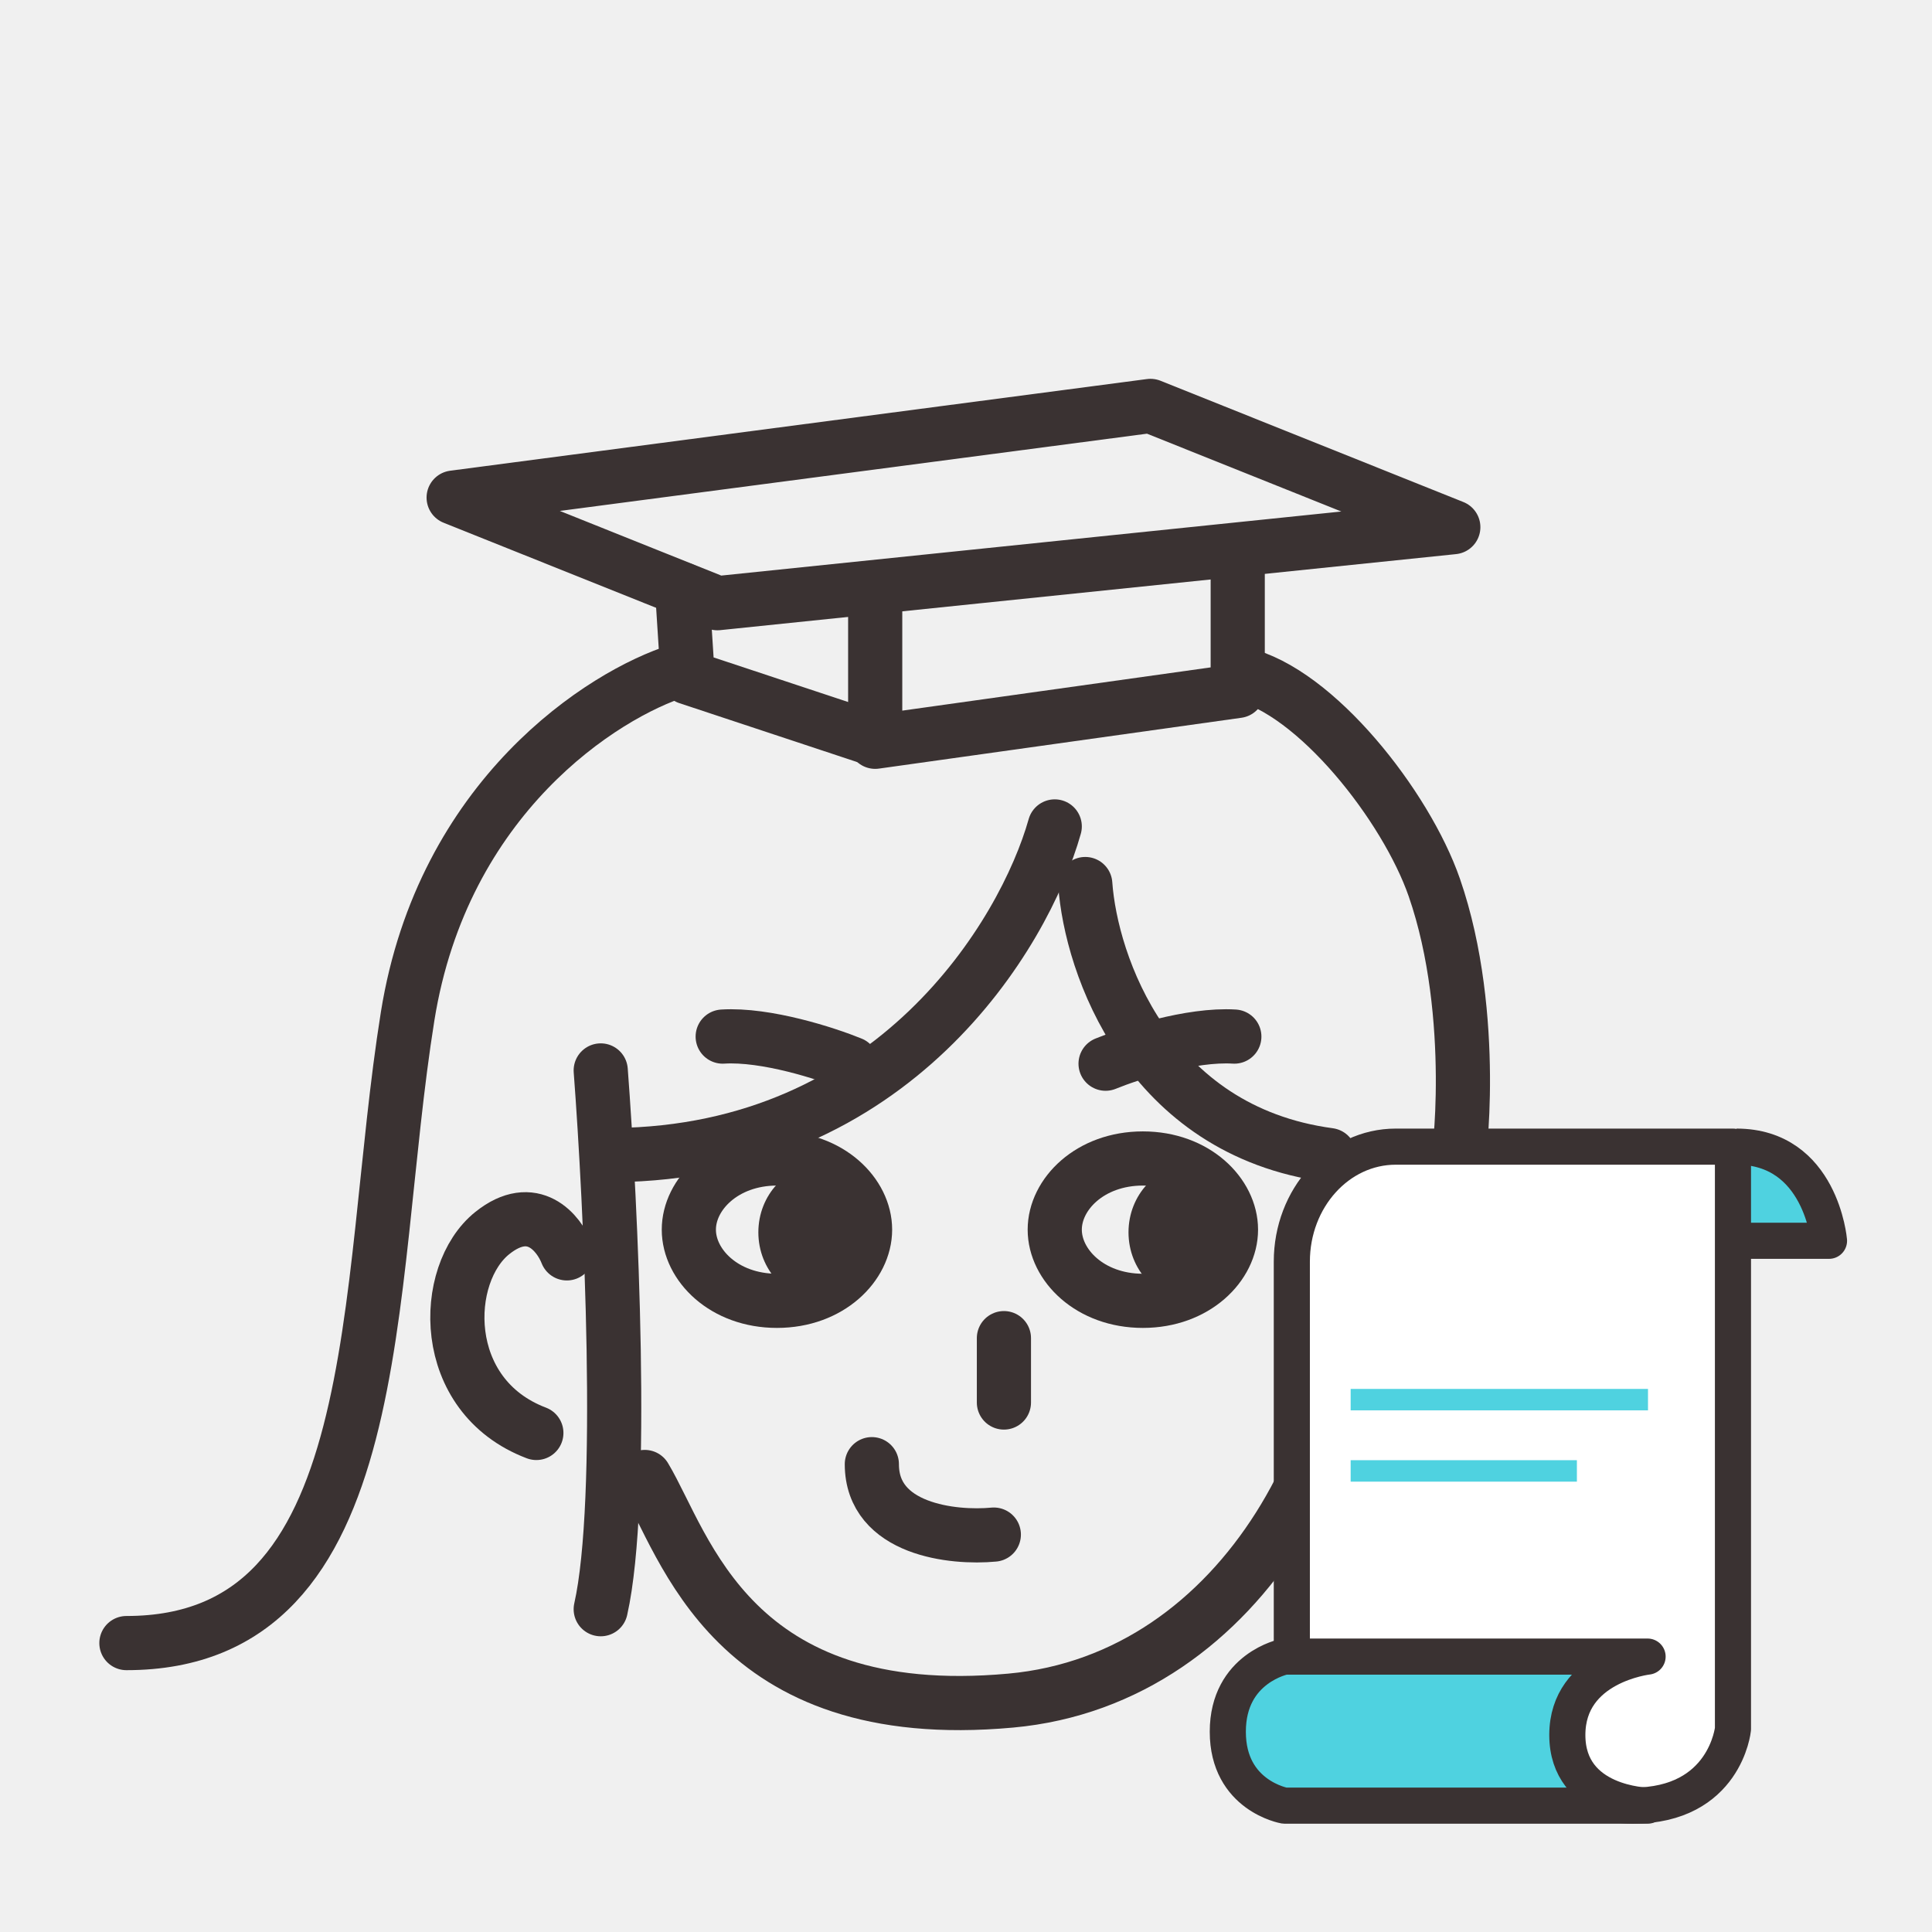
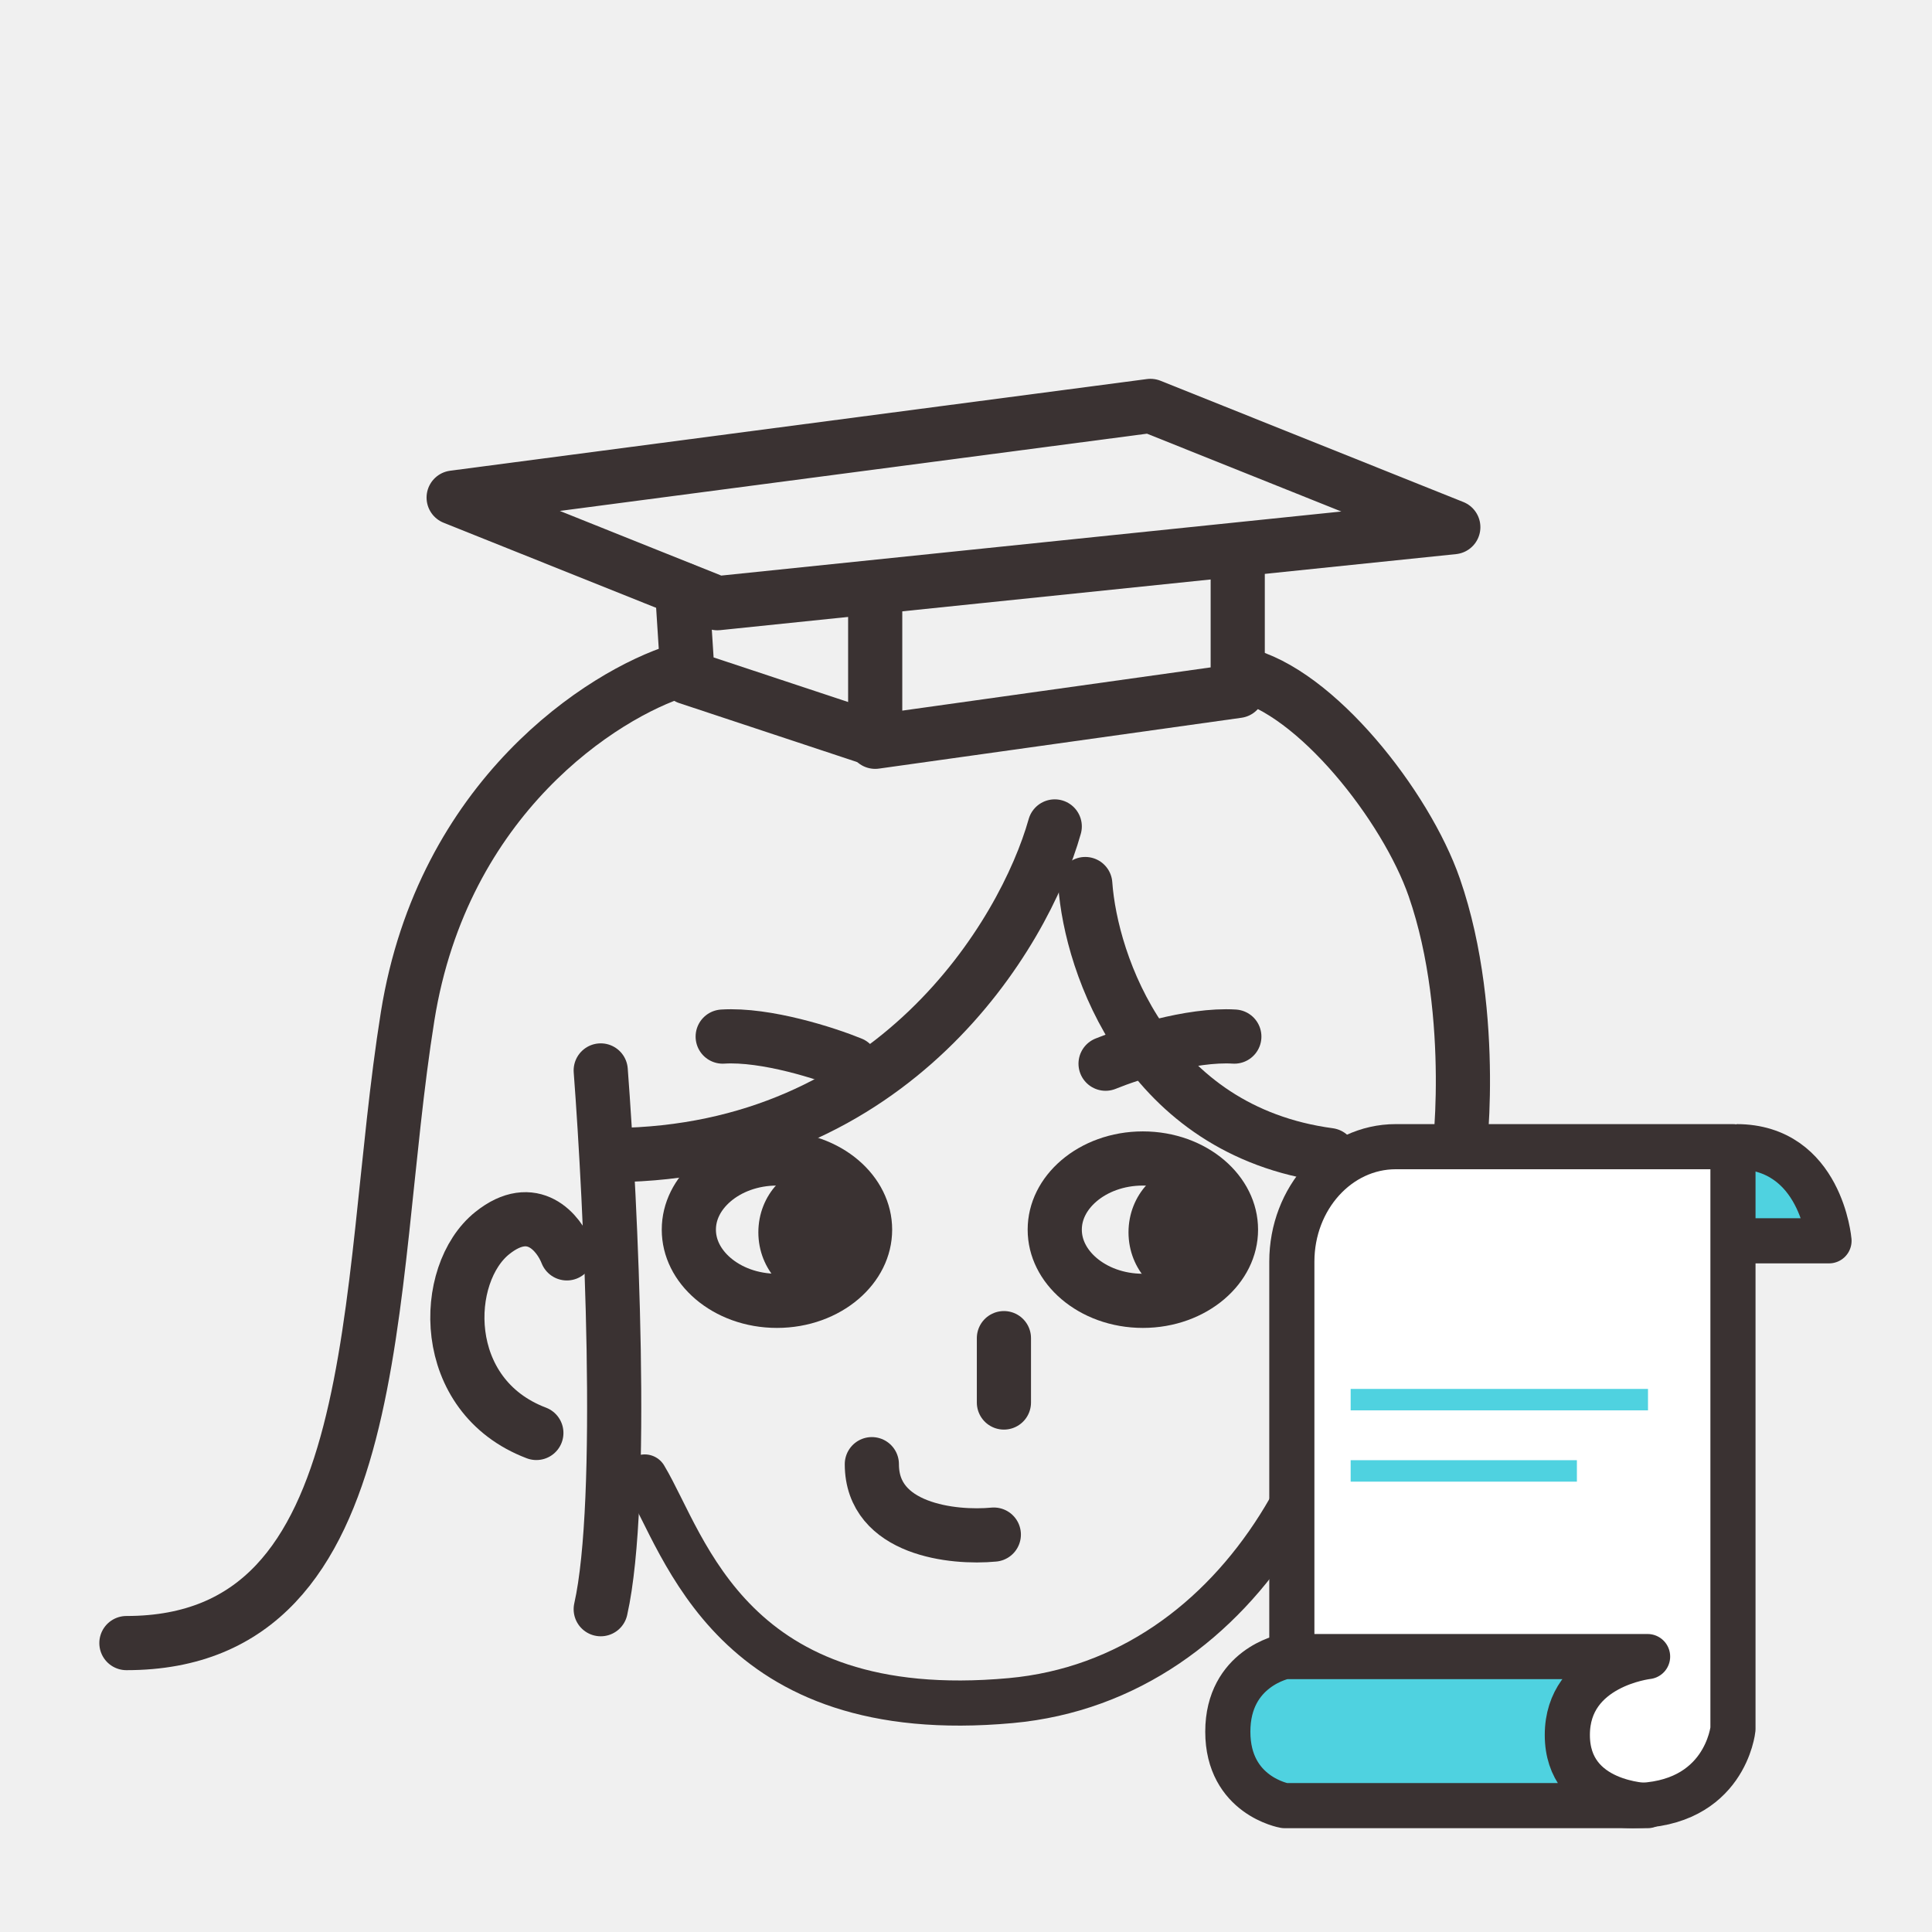
<svg xmlns="http://www.w3.org/2000/svg" width="214" height="214" viewBox="0 0 214 214" fill="none">
-   <svg x="159.441" y="154.350" width="26.560" height="33.152" viewBox="0 0 26.562 33.152" preserveAspectRatio="none" overflow="visible">
-     <path id="p0-Vector12" d="M2.552 2.5C1.802 10.382 9.062 30.652 24.062 30.652" stroke="#3A3232" stroke-width="6" stroke-linecap="round" stroke-linejoin="round" />
-   </svg>
-   <svg x="152.620" y="131.830" width="14.354" height="26.129" viewBox="0 0 14.356 26.13" preserveAspectRatio="none" overflow="visible">
-     <path id="p1-Vector11" d="M2.5 4.489C4.127 2.988 8.055 0.886 10.757 4.489C14.135 8.993 9.256 22.879 2.5 23.63" stroke="#3A3232" stroke-width="6" stroke-linecap="round" stroke-linejoin="round" />
-   </svg>
-   <svg x="134.478" y="71.657" width="30.564" height="59.435" viewBox="0 0 30.564 59.435" preserveAspectRatio="none" overflow="visible">
-     <path id="p2-Vector10" d="M3.001 3.001C11.257 4.877 21.268 17.637 24.393 26.645C29.341 40.907 27.02 58.171 27.02 56.294" stroke="#3A3232" stroke-width="6" stroke-linecap="round" stroke-linejoin="round" />
-   </svg>
-   <svg x="68.916" y="131.451" width="83.744" height="59.689" viewBox="0 0 83.744 59.69" preserveAspectRatio="none" overflow="visible">
-     <path id="p3-Vector9" d="M80.939 2.5C83.566 26.144 69.079 54.546 43.033 56.919C12.012 59.747 7.004 39.655 2.5 32.149" stroke="#3A3232" stroke-width="6" stroke-linecap="round" stroke-linejoin="round" />
-   </svg>
-   <svg x="47.661" y="132.051" width="18.127" height="29.672" viewBox="0 0 18.126 29.672" preserveAspectRatio="none" overflow="visible">
-     <path id="p4-Vector8" d="M15.125 6.78C14.25 4.529 11.372 0.926 6.869 4.529C1.239 9.032 0.864 22.543 11.748 26.672" stroke="#3A3232" stroke-width="6" stroke-linecap="round" stroke-linejoin="round" />
-   </svg>
-   <svg x="63.539" y="115.568" width="7.493" height="65.677" viewBox="0 0 7.493 65.674" preserveAspectRatio="none" overflow="visible">
-     <path id="p5-Vector7" d="M3.001 3C4.127 17.887 5.703 50.664 3.001 62.674" stroke="#3A3232" stroke-width="6" stroke-linecap="round" stroke-linejoin="round" />
-   </svg>
-   <svg x="93.571" y="159.180" width="19.511" height="13.887" viewBox="0 0 19.511 13.887" preserveAspectRatio="none" overflow="visible">
-     <path id="p6-Vector4" d="M16.511 10.8C12.007 11.23 3 10.271 3 3" stroke="#3A3232" stroke-width="6" stroke-linecap="round" />
-   </svg>
-   <svg x="108.200" y="145.220" width="6.000" height="13.131" viewBox="0 0 6 13.131" preserveAspectRatio="none" overflow="visible">
-     <path id="p7-Vector3" d="M3 3V10.131" stroke="#3A3232" stroke-width="6" stroke-linecap="round" />
-   </svg>
-   <svg x="117.211" y="94.921" width="33.021" height="36.023" viewBox="0 0 33.022 36.025" preserveAspectRatio="none" overflow="visible">
-     <path id="p8-Vector2" d="M3 3C3.626 11.882 9.906 30.322 30.022 33.025" stroke="#3A3232" stroke-width="6" stroke-linecap="round" />
-   </svg>
-   <svg x="65.039" y="88.540" width="54.791" height="42.405" viewBox="0 0 54.79 42.405" preserveAspectRatio="none" overflow="visible">
-     <path id="p9-Vector1" d="M51.79 3.001C48.412 15.011 33.925 39.105 3 39.405" stroke="#3A3232" stroke-width="6" stroke-linecap="round" />
-   </svg>
-   <svg x="113.830" y="125.320" width="25.521" height="21.768" viewBox="0 0 25.521 21.768" preserveAspectRatio="none" overflow="visible">
-     <path id="p10-Ellipse20" d="M12.761 3C18.616 3 22.52 6.96 22.52 10.884C22.52 14.808 18.616 18.767 12.761 18.768C6.905 18.768 3 14.808 3 10.884C3 6.96 6.905 3 12.761 3Z" stroke="#3A3232" stroke-width="6" />
-   </svg>
-   <svg x="84.000" y="129.000" width="14.000" height="15.000" viewBox="0 0 14 15" preserveAspectRatio="none" overflow="visible">
-     <ellipse id="p11-Ellipse23" cx="7" cy="7.5" rx="7" ry="7.5" fill="#3A3232" />
-   </svg>
-   <svg x="125.000" y="129.000" width="14.000" height="15.000" viewBox="0 0 14 15" preserveAspectRatio="none" overflow="visible">
-     <ellipse id="p12-Ellipse23" cx="7" cy="7.5" rx="7" ry="7.5" fill="#3A3232" />
-   </svg>
-   <svg x="73.300" y="125.320" width="25.521" height="21.768" viewBox="0 0 25.521 21.768" preserveAspectRatio="none" overflow="visible">
-     <path id="p13-Ellipse21" d="M12.761 3C18.616 3 22.52 6.96 22.52 10.884C22.52 14.808 18.616 18.767 12.761 18.768C6.905 18.768 3 14.808 3 10.884C3 6.96 6.905 3 12.761 3Z" stroke="#3A3232" stroke-width="6" />
-   </svg>
-   <svg x="119.459" y="111.790" width="20.263" height="9.033" viewBox="0 0 20.262 9.031" preserveAspectRatio="none" overflow="visible">
-     <path id="p14-Vector13" d="M3.001 6.03C5.753 4.905 12.459 2.728 17.262 3.028" stroke="#3A3232" stroke-width="6" stroke-linecap="round" stroke-linejoin="round" />
-   </svg>
-   <g transform="translate(174.362 0) scale(-1 1)">
-     <svg x="77.049" y="111.790" width="20.263" height="9.033" viewBox="0 0 20.262 9.031" preserveAspectRatio="none" overflow="visible">
-       <path id="p15-Vector14" d="M3.001 6.03C5.753 4.905 12.459 2.728 17.262 3.028" stroke="#3A3232" stroke-width="6" stroke-linecap="round" stroke-linejoin="round" />
+   <g>
+     <svg x="159.441" y="154.35" width="26.56" height="33.152" viewBox="0 0 26.562 33.152" preserveAspectRatio="none" overflow="visible">
+       <path id="p0_Vector-12" d="M2.552 2.5C1.802 10.382 9.062 30.652 24.062 30.652" stroke-width="5" stroke-linecap="round" stroke-linejoin="round" stroke="#3A3232" />
    </svg>
  </g>
-   <svg x="47.249" y="36.000" width="116.728" height="49.164" viewBox="0 0 116.735 49.163" preserveAspectRatio="none" overflow="visible">
-     <g id="p16-Group48095466">
-       <path id="p17-Vector5" d="M113.735 22.392L80.189 8.961L3 19.115L32.217 30.814L113.735 22.392Z" stroke="#3A3232" stroke-width="6" stroke-linecap="round" stroke-linejoin="round" />
-       <path id="p18-Vector15" d="M49.696 29.649V46.163L89.854 40.532V25.145" stroke="#3A3232" stroke-width="6" stroke-linecap="round" stroke-linejoin="round" />
-       <path id="p19-Vector16" d="M28.304 29.273L28.931 39.031L49.321 45.787" stroke="#3A3232" stroke-width="6" stroke-linecap="round" stroke-linejoin="round" />
-     </g>
-   </svg>
-   <svg x="11.002" y="71.275" width="67.176" height="113.723" viewBox="0 0 67.175 113.713" preserveAspectRatio="none" overflow="visible">
-     <path id="p20-Vector17" d="M64.175 3.001C55.793 5.628 38.053 16.962 34.15 41.282C29.271 71.682 32.274 110.713 3 110.713" stroke="#3A3232" stroke-width="6" stroke-linecap="round" stroke-linejoin="round" />
-   </svg>
-   <svg x="133.999" y="125.009" width="70.593" height="76.996" viewBox="0 0 70.594 77" preserveAspectRatio="none" overflow="visible">
-     <g id="p21-Group5383">
-       <g id="p22-Vector">
-         <path d="M57.955 12.429H68.594C68.594 12.429 67.707 2 58.349 2" fill="#4FD2E0" />
-         <path d="M57.955 12.429H68.594C68.594 12.429 67.707 2 58.349 2" stroke="#3A3232" stroke-width="4" stroke-miterlimit="10" stroke-linejoin="round" />
+   <g>
+     <svg x="152.62" y="131.83" width="14.354" height="26.129" viewBox="0 0 14.356 26.13" preserveAspectRatio="none" overflow="visible">
+       <path id="p1_Vector-11" d="M2.5 4.489C4.127 2.988 8.055 0.886 10.757 4.489C14.135 8.993 9.256 22.879 2.5 23.63" stroke-width="5" stroke-linecap="round" stroke-linejoin="round" stroke="#3A3232" />
+     </svg>
+   </g>
+   <g>
+     <svg x="134.478" y="71.657" width="30.564" height="59.435" viewBox="0 0 30.564 59.435" preserveAspectRatio="none" overflow="visible">
+       <path id="p2_Vector-10" d="M3.001 3.001C11.257 4.877 21.268 17.637 24.393 26.645C29.341 40.907 27.02 58.171 27.02 56.294" stroke-width="6" stroke-linecap="round" stroke-linejoin="round" stroke="#3A3232" />
+     </svg>
+   </g>
+   <g>
+     <svg x="68.916" y="131.451" width="83.744" height="59.689" viewBox="0 0 83.744 59.69" preserveAspectRatio="none" overflow="visible">
+       <path id="p3_Vector-9" d="M80.939 2.5C83.566 26.144 69.079 54.546 43.033 56.919C12.012 59.747 7.004 39.655 2.5 32.149" stroke-width="5" stroke-linecap="round" stroke-linejoin="round" stroke="#3A3232" />
+     </svg>
+   </g>
+   <g>
+     <svg x="47.661" y="132.051" width="18.127" height="29.672" viewBox="0 0 18.126 29.672" preserveAspectRatio="none" overflow="visible">
+       <path id="p4_Vector-8" d="M15.125 6.78C14.25 4.529 11.372 0.926 6.869 4.529C1.239 9.032 0.864 22.543 11.748 26.672" stroke-width="6" stroke-linecap="round" stroke-linejoin="round" stroke="#3A3232" />
+     </svg>
+   </g>
+   <g>
+     <svg x="63.539" y="115.568" width="7.493" height="65.677" viewBox="0 0 7.493 65.674" preserveAspectRatio="none" overflow="visible">
+       <path id="p5_Vector-7" d="M3.001 3C4.127 17.887 5.703 50.664 3.001 62.674" stroke-width="6" stroke-linecap="round" stroke-linejoin="round" stroke="#3A3232" />
+     </svg>
+   </g>
+   <g>
+     <svg x="93.571" y="159.18" width="19.511" height="13.887" viewBox="0 0 19.511 13.887" preserveAspectRatio="none" overflow="visible">
+       <path id="p6_Vector-4" d="M16.511 10.8C12.007 11.23 3 10.271 3 3" stroke-width="6" stroke-linecap="round" stroke="#3A3232" />
+     </svg>
+   </g>
+   <g>
+     <svg x="108.2" y="145.22" width="6" height="13.131" viewBox="0 0 6 13.131" preserveAspectRatio="none" overflow="visible">
+       <path id="p7_Vector-3" d="M3 3V10.131" stroke-width="6" stroke-linecap="round" stroke="#3A3232" />
+     </svg>
+   </g>
+   <g>
+     <svg x="117.211" y="94.921" width="33.021" height="36.023" viewBox="0 0 33.022 36.025" preserveAspectRatio="none" overflow="visible">
+       <path id="p8_Vector-2" d="M3 3C3.626 11.882 9.906 30.322 30.022 33.025" stroke-width="6" stroke-linecap="round" stroke="#3A3232" />
+     </svg>
+   </g>
+   <g>
+     <svg x="65.039" y="88.54" width="54.791" height="42.405" viewBox="0 0 54.79 42.405" preserveAspectRatio="none" overflow="visible">
+       <path id="p9_Vector-1" d="M51.79 3.001C48.412 15.011 33.925 39.105 3 39.405" stroke-width="6" stroke-linecap="round" stroke="#3A3232" />
+     </svg>
+   </g>
+   <g>
+     <svg x="113.83" y="125.32" width="25.521" height="21.768" viewBox="0 0 25.521 21.768" preserveAspectRatio="none" overflow="visible">
+       <mask id="p10_stroke0_0_7" fill="white">
+         <path d="M25.521 10.884C25.521 16.895 19.808 21.768 12.76 21.768C5.713 21.768 0 16.895 0 10.884C0 4.873 5.713 0 12.76 0C19.808 0 25.521 4.873 25.521 10.884Z" />
+       </mask>
+       <path id="p10_Ellipse-20" d="M25.521 10.884C25.521 16.895 19.808 21.768 12.76 21.768C5.713 21.768 0 16.895 0 10.884C0 4.873 5.713 0 12.76 0C19.808 0 25.521 4.873 25.521 10.884Z" stroke-width="12" stroke="#3A3232" mask="url(#p10_stroke0_0_7)" />
+     </svg>
+   </g>
+   <g>
+     <svg x="84" y="129" width="14" height="15" viewBox="0 0 14 15" preserveAspectRatio="none" overflow="visible">
+       <ellipse id="p11_Ellipse-23" cx="7" cy="7.5" rx="7" ry="7.5" fill="#3A3232" />
+     </svg>
+   </g>
+   <g>
+     <svg x="125" y="129" width="14" height="15" viewBox="0 0 14 15" preserveAspectRatio="none" overflow="visible">
+       <ellipse id="p12_Ellipse-23" cx="7" cy="7.5" rx="7" ry="7.5" fill="#3A3232" />
+     </svg>
+   </g>
+   <g>
+     <svg x="73.3" y="125.32" width="25.521" height="21.768" viewBox="0 0 25.521 21.768" preserveAspectRatio="none" overflow="visible">
+       <mask id="p13_stroke0_0_26" fill="white">
+         <path d="M25.521 10.884C25.521 16.895 19.808 21.768 12.76 21.768C5.713 21.768 0 16.895 0 10.884C0 4.873 5.713 0 12.76 0C19.808 0 25.521 4.873 25.521 10.884Z" />
+       </mask>
+       <path id="p13_Ellipse-21" d="M25.521 10.884C25.521 16.895 19.808 21.768 12.76 21.768C5.713 21.768 0 16.895 0 10.884C0 4.873 5.713 0 12.76 0C19.808 0 25.521 4.873 25.521 10.884Z" stroke-width="12" stroke="#3A3232" mask="url(#p13_stroke0_0_26)" />
+     </svg>
+   </g>
+   <g>
+     <svg x="119.459" y="111.79" width="20.263" height="9.033" viewBox="0 0 20.262 9.031" preserveAspectRatio="none" overflow="visible">
+       <path id="p14_Vector-13" d="M3.001 6.03C5.753 4.905 12.459 2.728 17.262 3.028" stroke-width="6" stroke-linecap="round" stroke-linejoin="round" stroke="#3A3232" />
+     </svg>
+   </g>
+   <g transform="translate(174.362 0) scale(-1 1)">
+     <svg x="77.049" y="111.79" width="20.263" height="9.033" viewBox="0 0 20.262 9.031" preserveAspectRatio="none" overflow="visible">
+       <path id="p15_Vector-14" d="M3.001 6.03C5.753 4.905 12.459 2.728 17.262 3.028" stroke-width="6" stroke-linecap="round" stroke-linejoin="round" stroke="#3A3232" />
+     </svg>
+   </g>
+   <g>
+     <svg x="47.249" y="36" width="116.728" height="49.164" viewBox="0 0 116.735 49.163" preserveAspectRatio="none" overflow="visible">
+       <g id="p16_Group-48095466">
+         <path id="p16_Vector-5" d="M80.189 8.961L113.735 22.392L32.217 30.814L3 19.115L80.189 8.961Z" stroke-width="6" stroke-linecap="round" stroke-linejoin="round" stroke="#3A3232" />
+         <path id="p16_Vector-15" d="M49.696 29.649V46.163L89.854 40.532V25.145" stroke-width="6" stroke-linecap="round" stroke-linejoin="round" stroke="#3A3232" />
+         <path id="p16_Vector-16" d="M28.304 29.273L28.931 39.031L49.321 45.787" stroke-width="6" stroke-linecap="round" stroke-linejoin="round" stroke="#3A3232" />
      </g>
-       <path id="p23-Vector_2" d="M9.092 56.424V14.737C9.092 7.702 14.245 2 20.604 2H57.955V66.51C57.955 66.51 57.103 75 46.872 75C36.64 75 38.646 62.399 43.002 59.908C9.355 59.908 9.092 59.764 9.092 59.764V56.424Z" fill="white" stroke="#3A3232" stroke-width="4" stroke-miterlimit="10" stroke-linejoin="round" />
-       <path id="p24-Vector_3" d="M8.29 75C8.29 75 2 73.915 2 66.811C2 59.708 8.29 58.488 8.29 58.488H48.499C48.499 58.488 39.608 59.483 39.608 67.174C39.608 74.865 48.499 75 48.499 75H8.29Z" fill="#4FD2E0" stroke="#3A3232" stroke-width="4" stroke-miterlimit="10" stroke-linejoin="round" />
-     </g>
-   </svg>
+     </svg>
+   </g>
+   <g>
+     <svg x="11.002" y="71.275" width="67.176" height="113.723" viewBox="0 0 67.175 113.713" preserveAspectRatio="none" overflow="visible">
+       <path id="p17_Vector-17" d="M64.175 3.001C55.793 5.628 38.053 16.962 34.15 41.282C29.271 71.682 32.274 110.713 3 110.713" stroke-width="6" stroke-linecap="round" stroke-linejoin="round" stroke="#3A3232" />
+     </svg>
+   </g>
+   <g>
+     <svg x="133.5" y="124.513" width="71.592" height="77.988" viewBox="0 0 71.594 78" preserveAspectRatio="none" overflow="visible">
+       <g id="p18_Group-5383">
+         <path id="p18_Vector" d="M58.455 12.929H69.094C69.094 12.929 68.207 2.5 58.849 2.5" fill="#4FD2E0" stroke-width="5" stroke-miterlimit="10" stroke-linejoin="round" stroke="#3A3232" />
+         <path id="p18_Vector_2" d="M9.592 56.924V15.237C9.592 8.202 14.745 2.5 21.104 2.5H58.455V67.01C58.455 67.01 57.603 75.5 47.372 75.5C37.14 75.5 39.146 62.899 43.502 60.408C9.855 60.408 9.592 60.264 9.592 60.264V56.924Z" fill="white" stroke-width="5" stroke-miterlimit="10" stroke-linejoin="round" stroke="#3A3232" />
+         <path id="p18_Vector_3" d="M8.79 75.5C8.79 75.5 2.5 74.415 2.5 67.311C2.5 60.208 8.79 58.988 8.79 58.988H48.999C48.999 58.988 40.108 59.983 40.108 67.674C40.108 75.365 48.999 75.5 48.999 75.5H8.79Z" fill="#4FD2E0" stroke-width="5" stroke-miterlimit="10" stroke-linejoin="round" stroke="#3A3232" />
+       </g>
+     </svg>
+   </g>
  <rect x="149.607" y="153.845" width="32.935" height="2.375" fill="#4FD2E0" />
  <rect x="149.607" y="161.741" width="25.059" height="2.375" fill="#4FD2E0" />
</svg>
